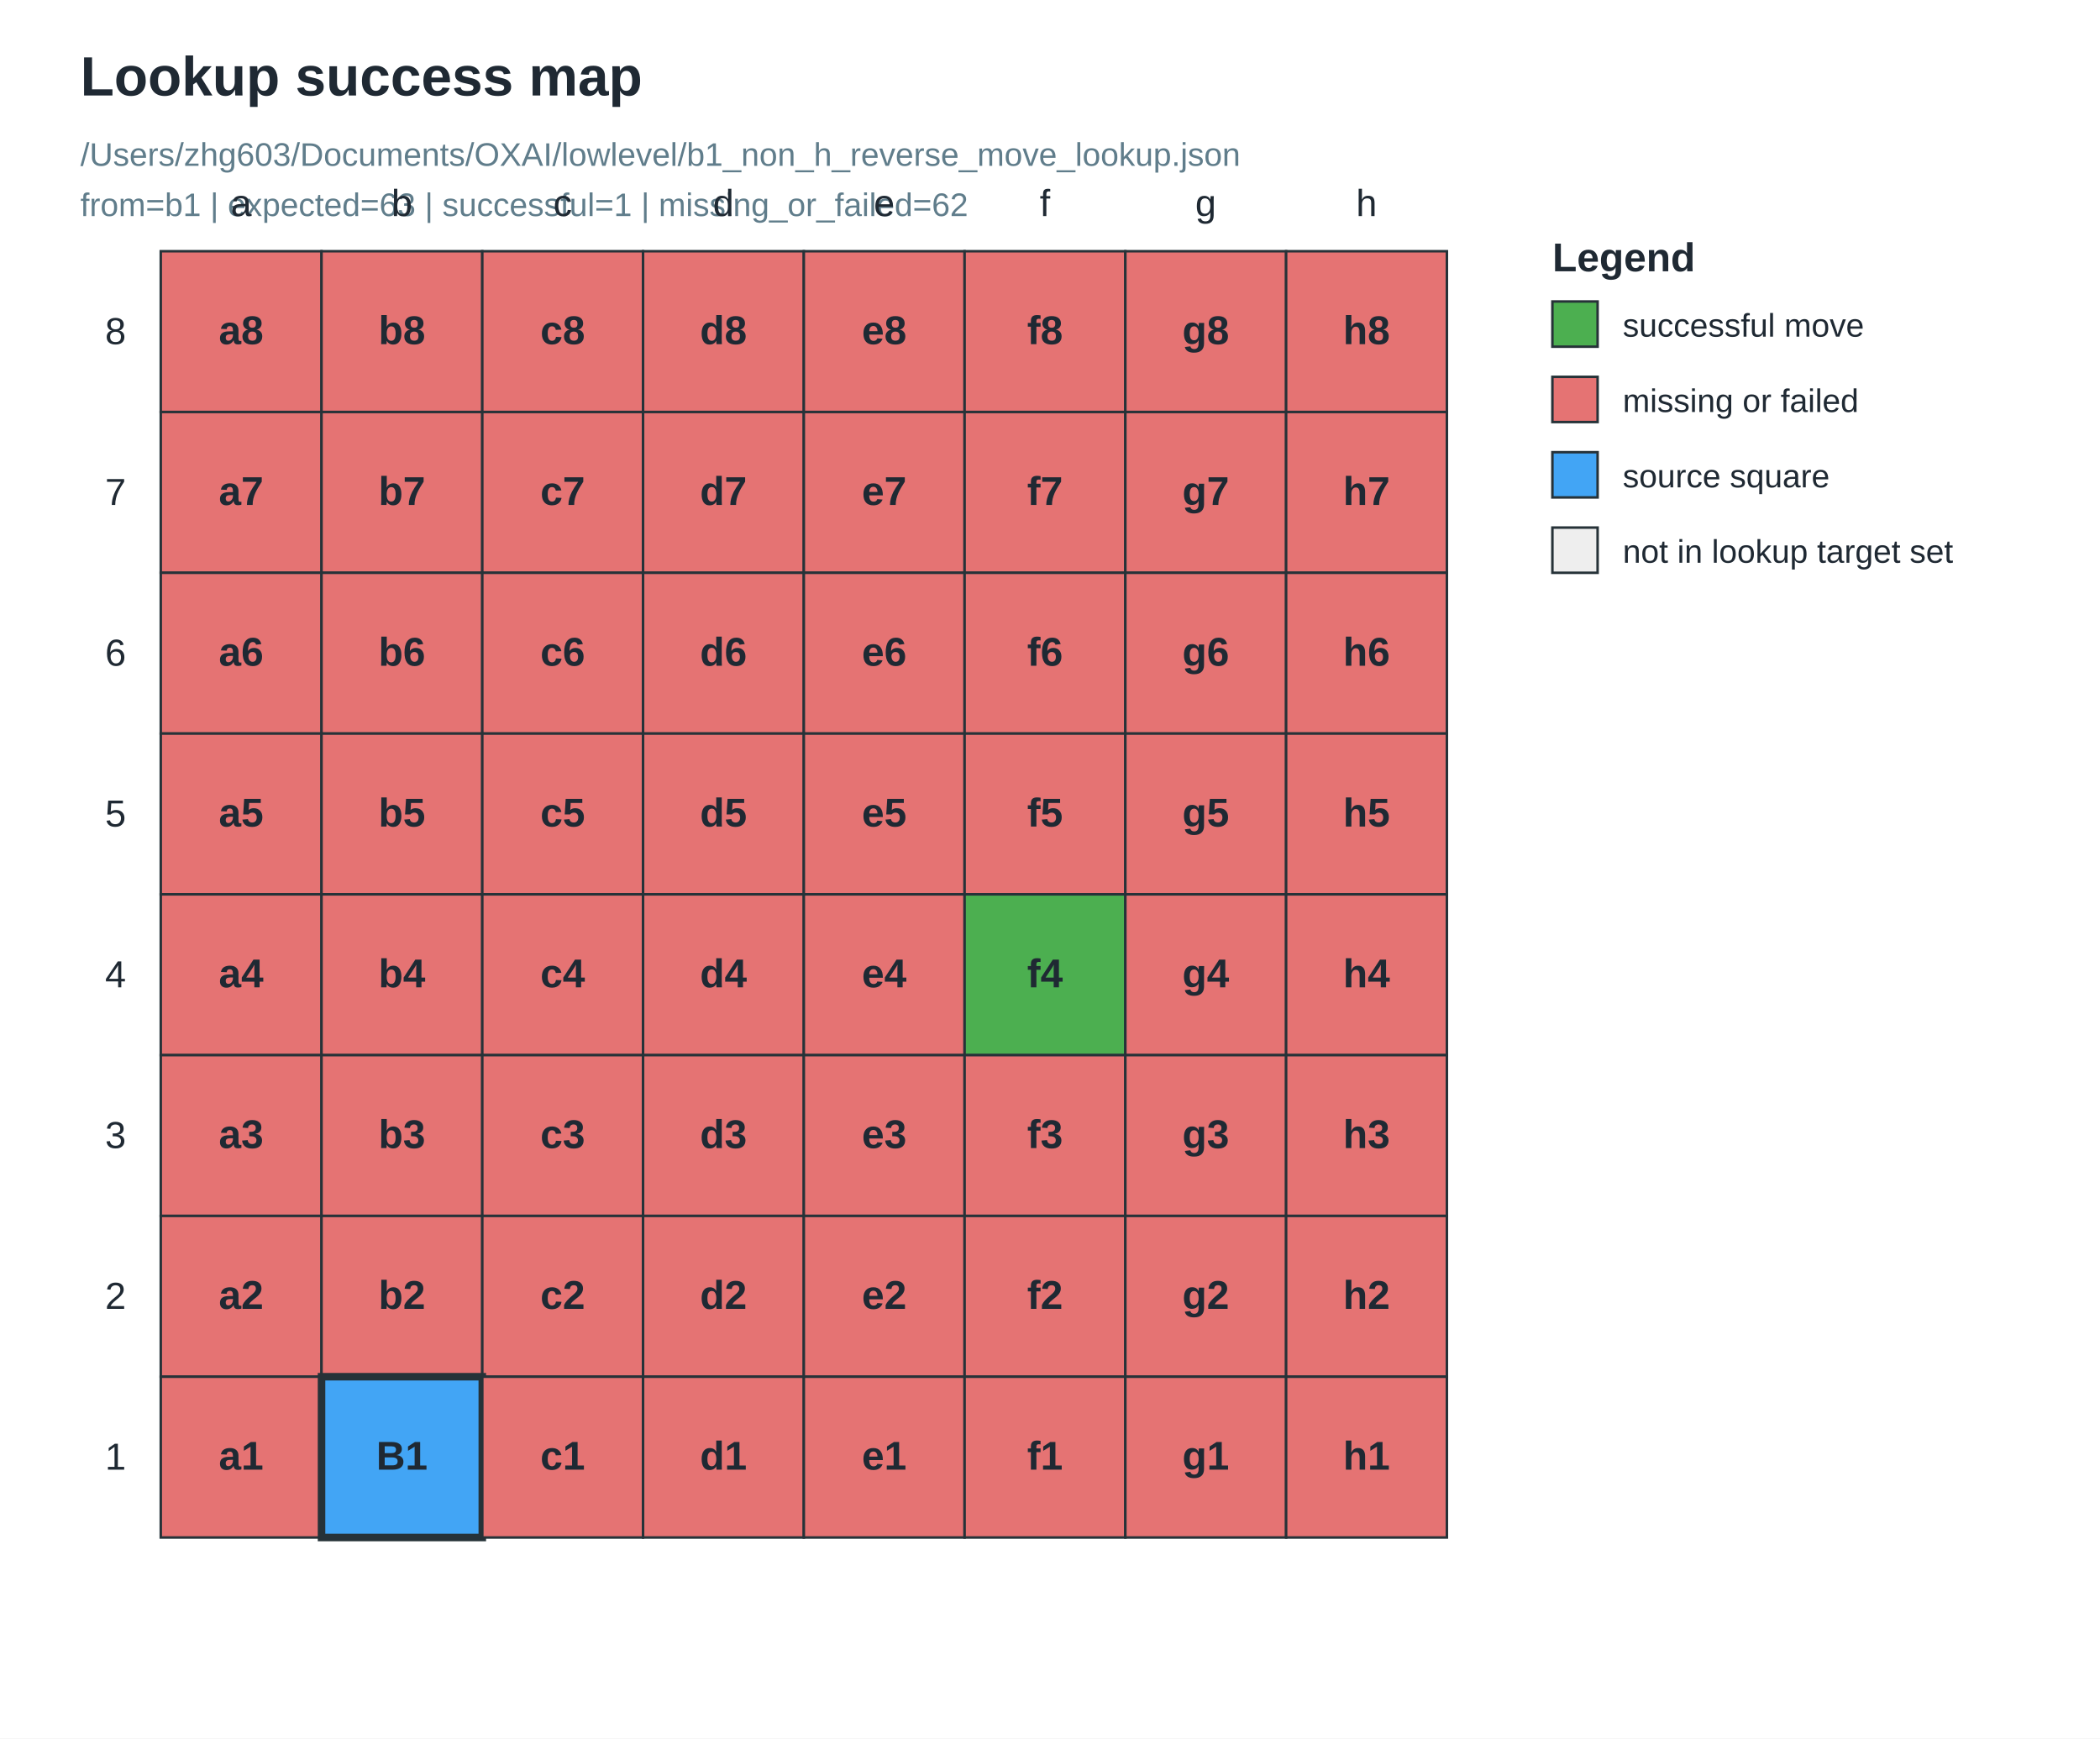
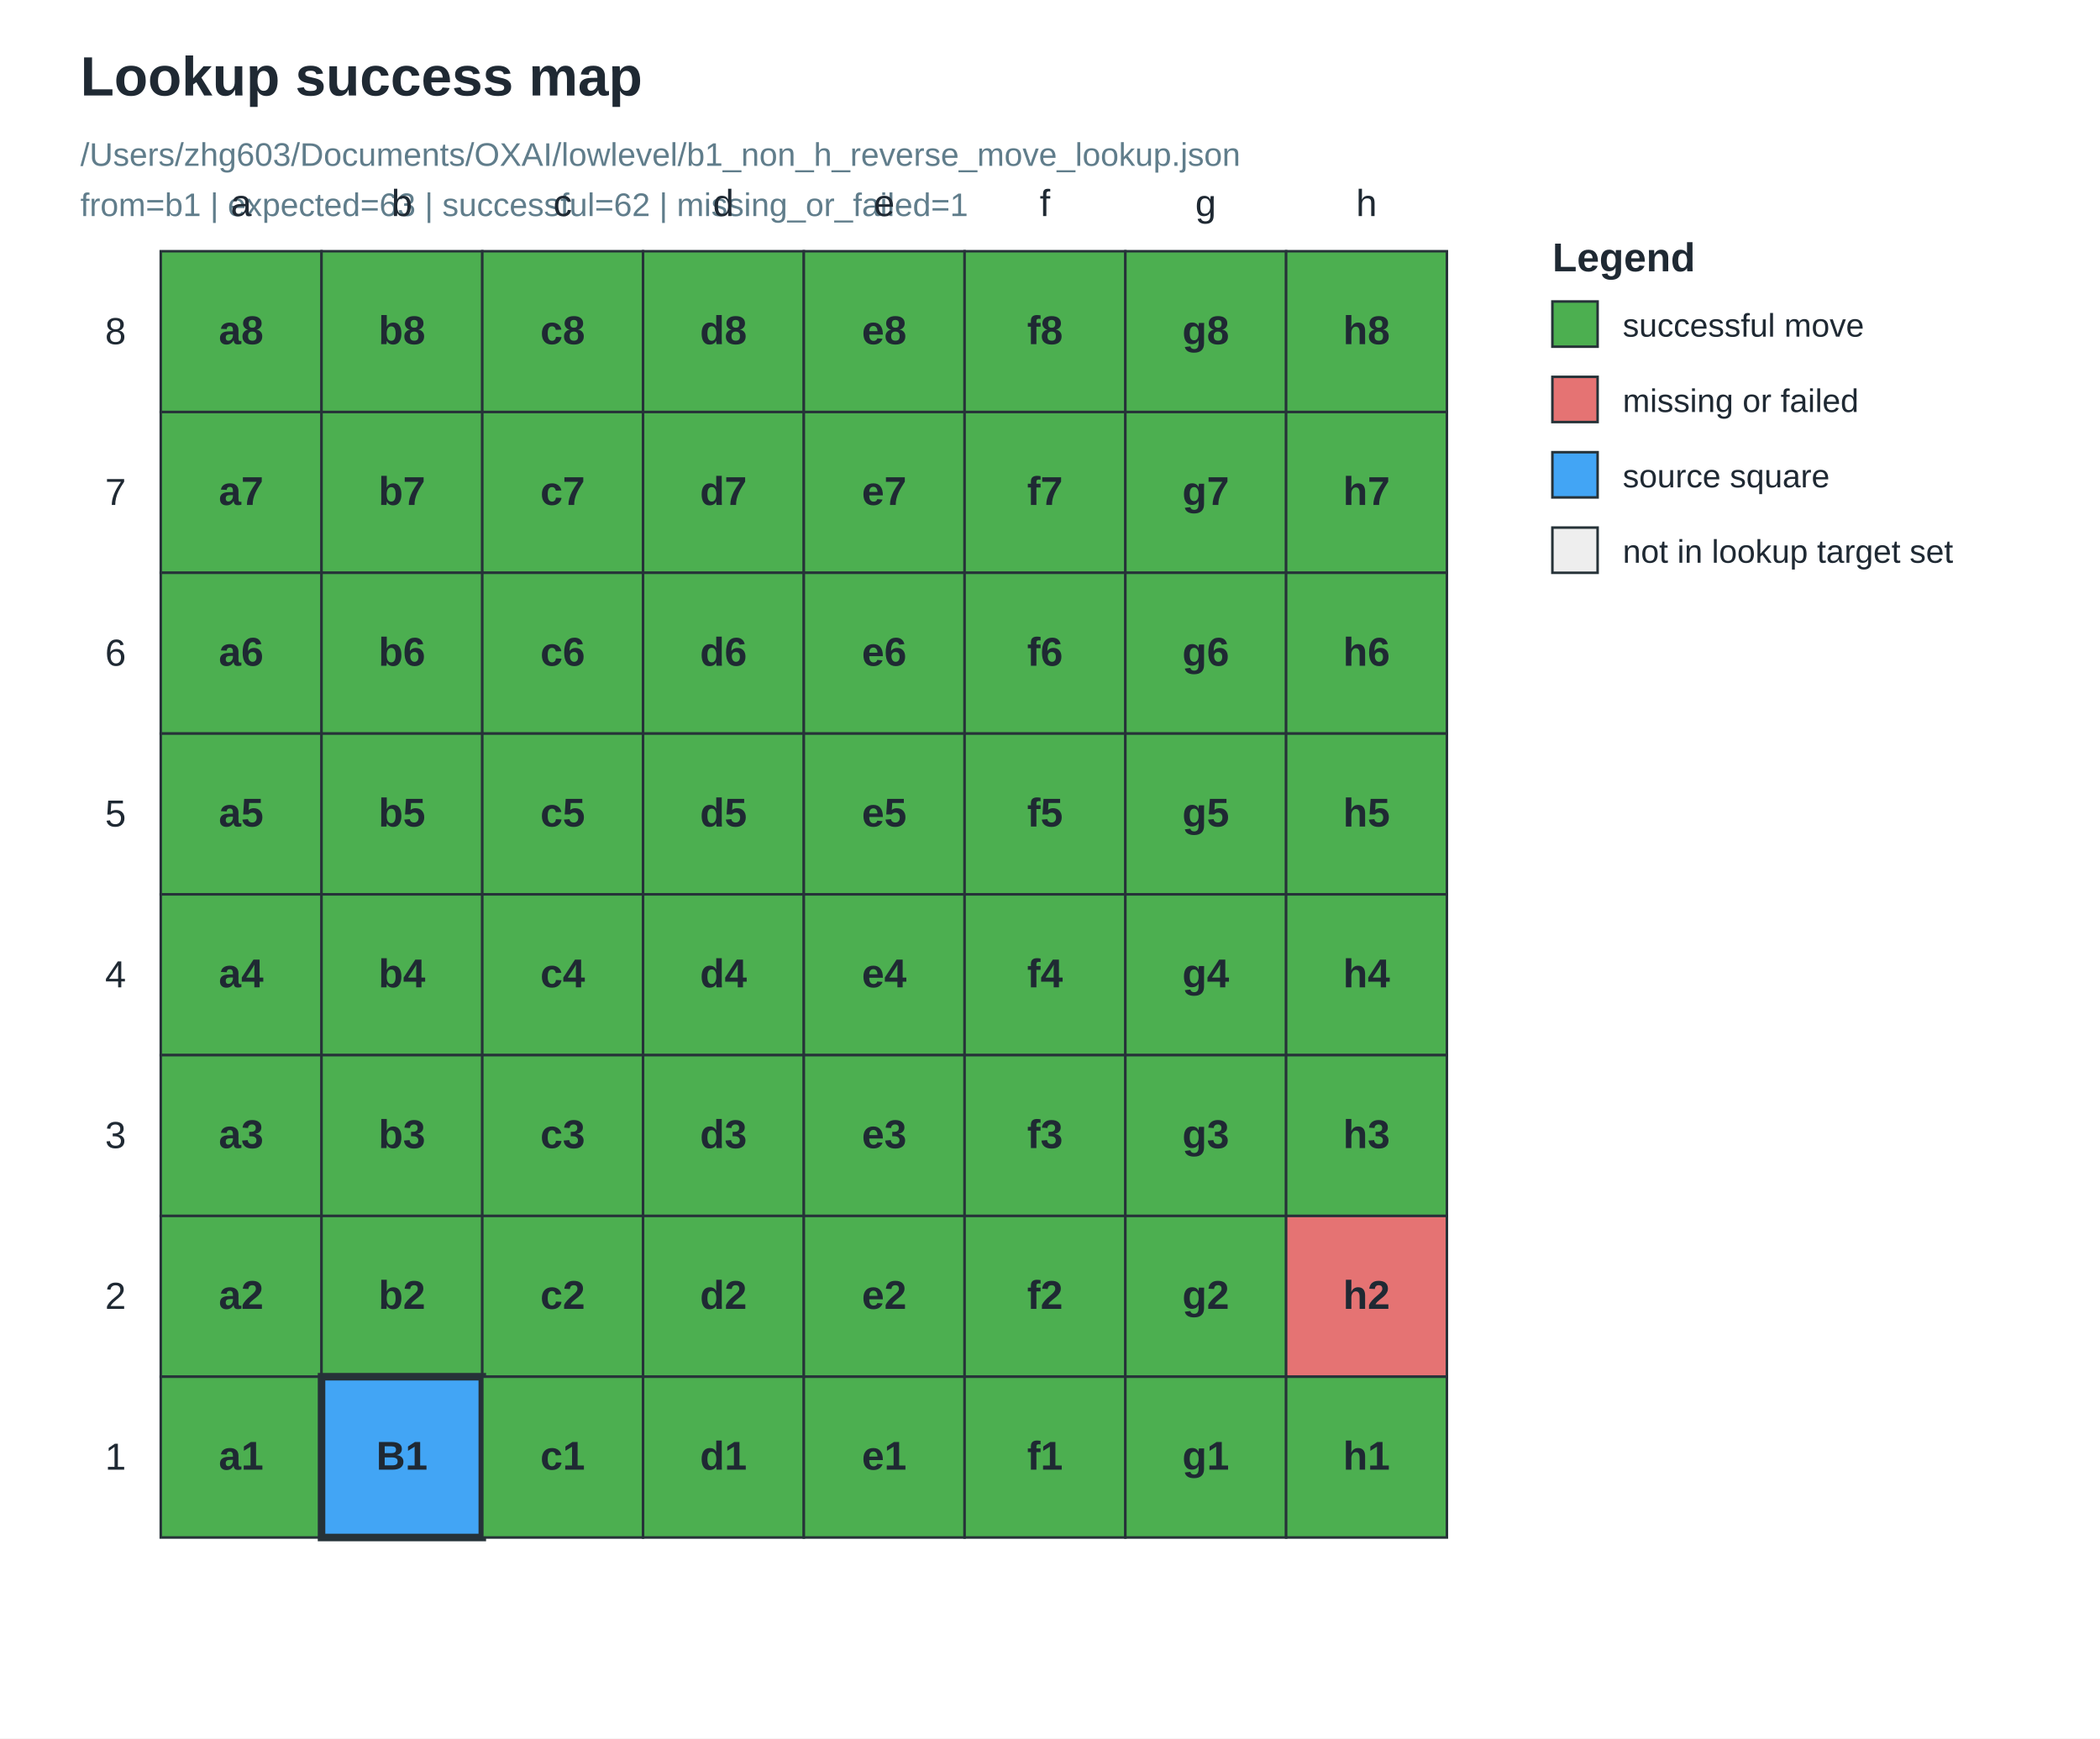
<svg xmlns="http://www.w3.org/2000/svg" width="836" height="692" viewBox="0 0 836 692">
  <rect width="100%" height="100%" fill="white" />
  <text x="32" y="38" font-family="Arial, sans-serif" font-size="22" font-weight="700" fill="#1f2933">Lookup success map</text>
  <text x="32" y="66" font-family="Arial, sans-serif" font-size="13" fill="#607d8b">/Users/zhg603/Documents/OXAI/lowlevel/b1_non_h_reverse_move_lookup.json</text>
-   <text x="32" y="86" font-family="Arial, sans-serif" font-size="13" fill="#607d8b">from=b1 | expected=63 | successful=1 | missing_or_failed=62</text>
+   <text x="32" y="86" font-family="Arial, sans-serif" font-size="13" fill="#607d8b">from=b1 | expected=63 | successful=62 | missing_or_failed=1</text>
  <text x="96.0" y="86" text-anchor="middle" font-family="Arial, sans-serif" font-size="15" fill="#1f2933">a</text>
  <text x="160.0" y="86" text-anchor="middle" font-family="Arial, sans-serif" font-size="15" fill="#1f2933">b</text>
  <text x="224.0" y="86" text-anchor="middle" font-family="Arial, sans-serif" font-size="15" fill="#1f2933">c</text>
  <text x="288.0" y="86" text-anchor="middle" font-family="Arial, sans-serif" font-size="15" fill="#1f2933">d</text>
  <text x="352.0" y="86" text-anchor="middle" font-family="Arial, sans-serif" font-size="15" fill="#1f2933">e</text>
  <text x="416.0" y="86" text-anchor="middle" font-family="Arial, sans-serif" font-size="15" fill="#1f2933">f</text>
  <text x="480.0" y="86" text-anchor="middle" font-family="Arial, sans-serif" font-size="15" fill="#1f2933">g</text>
  <text x="544.0" y="86" text-anchor="middle" font-family="Arial, sans-serif" font-size="15" fill="#1f2933">h</text>
  <text x="46" y="137.0" text-anchor="middle" font-family="Arial, sans-serif" font-size="15" fill="#1f2933">8</text>
  <text x="46" y="201.0" text-anchor="middle" font-family="Arial, sans-serif" font-size="15" fill="#1f2933">7</text>
  <text x="46" y="265.0" text-anchor="middle" font-family="Arial, sans-serif" font-size="15" fill="#1f2933">6</text>
  <text x="46" y="329.0" text-anchor="middle" font-family="Arial, sans-serif" font-size="15" fill="#1f2933">5</text>
  <text x="46" y="393.0" text-anchor="middle" font-family="Arial, sans-serif" font-size="15" fill="#1f2933">4</text>
  <text x="46" y="457.0" text-anchor="middle" font-family="Arial, sans-serif" font-size="15" fill="#1f2933">3</text>
  <text x="46" y="521.0" text-anchor="middle" font-family="Arial, sans-serif" font-size="15" fill="#1f2933">2</text>
  <text x="46" y="585.0" text-anchor="middle" font-family="Arial, sans-serif" font-size="15" fill="#1f2933">1</text>
-   <rect x="64" y="100" width="64" height="64" fill="#e57373" stroke="#263238" stroke-width="1">
+   <rect x="64" y="100" width="64" height="64" fill="#4caf50" stroke="#263238" stroke-width="1">
</rect>
  <text x="96.0" y="137.0" text-anchor="middle" font-family="Arial, sans-serif" font-size="16" font-weight="700" fill="#1f2933">a8</text>
-   <rect x="128" y="100" width="64" height="64" fill="#e57373" stroke="#263238" stroke-width="1">
+   <rect x="128" y="100" width="64" height="64" fill="#4caf50" stroke="#263238" stroke-width="1">
</rect>
  <text x="160.0" y="137.0" text-anchor="middle" font-family="Arial, sans-serif" font-size="16" font-weight="700" fill="#1f2933">b8</text>
-   <rect x="192" y="100" width="64" height="64" fill="#e57373" stroke="#263238" stroke-width="1">
+   <rect x="192" y="100" width="64" height="64" fill="#4caf50" stroke="#263238" stroke-width="1">
</rect>
  <text x="224.0" y="137.0" text-anchor="middle" font-family="Arial, sans-serif" font-size="16" font-weight="700" fill="#1f2933">c8</text>
-   <rect x="256" y="100" width="64" height="64" fill="#e57373" stroke="#263238" stroke-width="1">
+   <rect x="256" y="100" width="64" height="64" fill="#4caf50" stroke="#263238" stroke-width="1">
</rect>
  <text x="288.0" y="137.0" text-anchor="middle" font-family="Arial, sans-serif" font-size="16" font-weight="700" fill="#1f2933">d8</text>
-   <rect x="320" y="100" width="64" height="64" fill="#e57373" stroke="#263238" stroke-width="1">
+   <rect x="320" y="100" width="64" height="64" fill="#4caf50" stroke="#263238" stroke-width="1">
</rect>
  <text x="352.0" y="137.0" text-anchor="middle" font-family="Arial, sans-serif" font-size="16" font-weight="700" fill="#1f2933">e8</text>
-   <rect x="384" y="100" width="64" height="64" fill="#e57373" stroke="#263238" stroke-width="1">
+   <rect x="384" y="100" width="64" height="64" fill="#4caf50" stroke="#263238" stroke-width="1">
</rect>
  <text x="416.0" y="137.0" text-anchor="middle" font-family="Arial, sans-serif" font-size="16" font-weight="700" fill="#1f2933">f8</text>
-   <rect x="448" y="100" width="64" height="64" fill="#e57373" stroke="#263238" stroke-width="1">
+   <rect x="448" y="100" width="64" height="64" fill="#4caf50" stroke="#263238" stroke-width="1">
</rect>
  <text x="480.0" y="137.0" text-anchor="middle" font-family="Arial, sans-serif" font-size="16" font-weight="700" fill="#1f2933">g8</text>
-   <rect x="512" y="100" width="64" height="64" fill="#e57373" stroke="#263238" stroke-width="1">
+   <rect x="512" y="100" width="64" height="64" fill="#4caf50" stroke="#263238" stroke-width="1">
</rect>
  <text x="544.0" y="137.0" text-anchor="middle" font-family="Arial, sans-serif" font-size="16" font-weight="700" fill="#1f2933">h8</text>
-   <rect x="64" y="164" width="64" height="64" fill="#e57373" stroke="#263238" stroke-width="1">
+   <rect x="64" y="164" width="64" height="64" fill="#4caf50" stroke="#263238" stroke-width="1">
</rect>
  <text x="96.0" y="201.0" text-anchor="middle" font-family="Arial, sans-serif" font-size="16" font-weight="700" fill="#1f2933">a7</text>
-   <rect x="128" y="164" width="64" height="64" fill="#e57373" stroke="#263238" stroke-width="1">
+   <rect x="128" y="164" width="64" height="64" fill="#4caf50" stroke="#263238" stroke-width="1">
</rect>
  <text x="160.0" y="201.0" text-anchor="middle" font-family="Arial, sans-serif" font-size="16" font-weight="700" fill="#1f2933">b7</text>
-   <rect x="192" y="164" width="64" height="64" fill="#e57373" stroke="#263238" stroke-width="1">
+   <rect x="192" y="164" width="64" height="64" fill="#4caf50" stroke="#263238" stroke-width="1">
</rect>
  <text x="224.0" y="201.0" text-anchor="middle" font-family="Arial, sans-serif" font-size="16" font-weight="700" fill="#1f2933">c7</text>
-   <rect x="256" y="164" width="64" height="64" fill="#e57373" stroke="#263238" stroke-width="1">
+   <rect x="256" y="164" width="64" height="64" fill="#4caf50" stroke="#263238" stroke-width="1">
</rect>
  <text x="288.0" y="201.0" text-anchor="middle" font-family="Arial, sans-serif" font-size="16" font-weight="700" fill="#1f2933">d7</text>
-   <rect x="320" y="164" width="64" height="64" fill="#e57373" stroke="#263238" stroke-width="1">
+   <rect x="320" y="164" width="64" height="64" fill="#4caf50" stroke="#263238" stroke-width="1">
</rect>
  <text x="352.0" y="201.0" text-anchor="middle" font-family="Arial, sans-serif" font-size="16" font-weight="700" fill="#1f2933">e7</text>
-   <rect x="384" y="164" width="64" height="64" fill="#e57373" stroke="#263238" stroke-width="1">
+   <rect x="384" y="164" width="64" height="64" fill="#4caf50" stroke="#263238" stroke-width="1">
</rect>
  <text x="416.0" y="201.0" text-anchor="middle" font-family="Arial, sans-serif" font-size="16" font-weight="700" fill="#1f2933">f7</text>
-   <rect x="448" y="164" width="64" height="64" fill="#e57373" stroke="#263238" stroke-width="1">
+   <rect x="448" y="164" width="64" height="64" fill="#4caf50" stroke="#263238" stroke-width="1">
</rect>
  <text x="480.0" y="201.0" text-anchor="middle" font-family="Arial, sans-serif" font-size="16" font-weight="700" fill="#1f2933">g7</text>
-   <rect x="512" y="164" width="64" height="64" fill="#e57373" stroke="#263238" stroke-width="1">
+   <rect x="512" y="164" width="64" height="64" fill="#4caf50" stroke="#263238" stroke-width="1">
</rect>
  <text x="544.0" y="201.0" text-anchor="middle" font-family="Arial, sans-serif" font-size="16" font-weight="700" fill="#1f2933">h7</text>
-   <rect x="64" y="228" width="64" height="64" fill="#e57373" stroke="#263238" stroke-width="1">
+   <rect x="64" y="228" width="64" height="64" fill="#4caf50" stroke="#263238" stroke-width="1">
</rect>
  <text x="96.0" y="265.0" text-anchor="middle" font-family="Arial, sans-serif" font-size="16" font-weight="700" fill="#1f2933">a6</text>
-   <rect x="128" y="228" width="64" height="64" fill="#e57373" stroke="#263238" stroke-width="1">
+   <rect x="128" y="228" width="64" height="64" fill="#4caf50" stroke="#263238" stroke-width="1">
</rect>
  <text x="160.0" y="265.0" text-anchor="middle" font-family="Arial, sans-serif" font-size="16" font-weight="700" fill="#1f2933">b6</text>
-   <rect x="192" y="228" width="64" height="64" fill="#e57373" stroke="#263238" stroke-width="1">
+   <rect x="192" y="228" width="64" height="64" fill="#4caf50" stroke="#263238" stroke-width="1">
</rect>
  <text x="224.0" y="265.0" text-anchor="middle" font-family="Arial, sans-serif" font-size="16" font-weight="700" fill="#1f2933">c6</text>
-   <rect x="256" y="228" width="64" height="64" fill="#e57373" stroke="#263238" stroke-width="1">
+   <rect x="256" y="228" width="64" height="64" fill="#4caf50" stroke="#263238" stroke-width="1">
</rect>
  <text x="288.0" y="265.0" text-anchor="middle" font-family="Arial, sans-serif" font-size="16" font-weight="700" fill="#1f2933">d6</text>
-   <rect x="320" y="228" width="64" height="64" fill="#e57373" stroke="#263238" stroke-width="1">
+   <rect x="320" y="228" width="64" height="64" fill="#4caf50" stroke="#263238" stroke-width="1">
</rect>
  <text x="352.0" y="265.0" text-anchor="middle" font-family="Arial, sans-serif" font-size="16" font-weight="700" fill="#1f2933">e6</text>
-   <rect x="384" y="228" width="64" height="64" fill="#e57373" stroke="#263238" stroke-width="1">
+   <rect x="384" y="228" width="64" height="64" fill="#4caf50" stroke="#263238" stroke-width="1">
</rect>
  <text x="416.0" y="265.0" text-anchor="middle" font-family="Arial, sans-serif" font-size="16" font-weight="700" fill="#1f2933">f6</text>
-   <rect x="448" y="228" width="64" height="64" fill="#e57373" stroke="#263238" stroke-width="1">
+   <rect x="448" y="228" width="64" height="64" fill="#4caf50" stroke="#263238" stroke-width="1">
</rect>
  <text x="480.0" y="265.0" text-anchor="middle" font-family="Arial, sans-serif" font-size="16" font-weight="700" fill="#1f2933">g6</text>
-   <rect x="512" y="228" width="64" height="64" fill="#e57373" stroke="#263238" stroke-width="1">
+   <rect x="512" y="228" width="64" height="64" fill="#4caf50" stroke="#263238" stroke-width="1">
</rect>
  <text x="544.0" y="265.0" text-anchor="middle" font-family="Arial, sans-serif" font-size="16" font-weight="700" fill="#1f2933">h6</text>
-   <rect x="64" y="292" width="64" height="64" fill="#e57373" stroke="#263238" stroke-width="1">
+   <rect x="64" y="292" width="64" height="64" fill="#4caf50" stroke="#263238" stroke-width="1">
</rect>
  <text x="96.0" y="329.0" text-anchor="middle" font-family="Arial, sans-serif" font-size="16" font-weight="700" fill="#1f2933">a5</text>
-   <rect x="128" y="292" width="64" height="64" fill="#e57373" stroke="#263238" stroke-width="1">
+   <rect x="128" y="292" width="64" height="64" fill="#4caf50" stroke="#263238" stroke-width="1">
</rect>
  <text x="160.0" y="329.0" text-anchor="middle" font-family="Arial, sans-serif" font-size="16" font-weight="700" fill="#1f2933">b5</text>
-   <rect x="192" y="292" width="64" height="64" fill="#e57373" stroke="#263238" stroke-width="1">
+   <rect x="192" y="292" width="64" height="64" fill="#4caf50" stroke="#263238" stroke-width="1">
</rect>
  <text x="224.0" y="329.0" text-anchor="middle" font-family="Arial, sans-serif" font-size="16" font-weight="700" fill="#1f2933">c5</text>
-   <rect x="256" y="292" width="64" height="64" fill="#e57373" stroke="#263238" stroke-width="1">
+   <rect x="256" y="292" width="64" height="64" fill="#4caf50" stroke="#263238" stroke-width="1">
</rect>
  <text x="288.0" y="329.0" text-anchor="middle" font-family="Arial, sans-serif" font-size="16" font-weight="700" fill="#1f2933">d5</text>
-   <rect x="320" y="292" width="64" height="64" fill="#e57373" stroke="#263238" stroke-width="1">
+   <rect x="320" y="292" width="64" height="64" fill="#4caf50" stroke="#263238" stroke-width="1">
</rect>
  <text x="352.0" y="329.0" text-anchor="middle" font-family="Arial, sans-serif" font-size="16" font-weight="700" fill="#1f2933">e5</text>
-   <rect x="384" y="292" width="64" height="64" fill="#e57373" stroke="#263238" stroke-width="1">
+   <rect x="384" y="292" width="64" height="64" fill="#4caf50" stroke="#263238" stroke-width="1">
</rect>
  <text x="416.0" y="329.0" text-anchor="middle" font-family="Arial, sans-serif" font-size="16" font-weight="700" fill="#1f2933">f5</text>
-   <rect x="448" y="292" width="64" height="64" fill="#e57373" stroke="#263238" stroke-width="1">
+   <rect x="448" y="292" width="64" height="64" fill="#4caf50" stroke="#263238" stroke-width="1">
</rect>
  <text x="480.0" y="329.0" text-anchor="middle" font-family="Arial, sans-serif" font-size="16" font-weight="700" fill="#1f2933">g5</text>
-   <rect x="512" y="292" width="64" height="64" fill="#e57373" stroke="#263238" stroke-width="1">
+   <rect x="512" y="292" width="64" height="64" fill="#4caf50" stroke="#263238" stroke-width="1">
</rect>
  <text x="544.0" y="329.0" text-anchor="middle" font-family="Arial, sans-serif" font-size="16" font-weight="700" fill="#1f2933">h5</text>
-   <rect x="64" y="356" width="64" height="64" fill="#e57373" stroke="#263238" stroke-width="1">
+   <rect x="64" y="356" width="64" height="64" fill="#4caf50" stroke="#263238" stroke-width="1">
</rect>
  <text x="96.0" y="393.0" text-anchor="middle" font-family="Arial, sans-serif" font-size="16" font-weight="700" fill="#1f2933">a4</text>
-   <rect x="128" y="356" width="64" height="64" fill="#e57373" stroke="#263238" stroke-width="1">
+   <rect x="128" y="356" width="64" height="64" fill="#4caf50" stroke="#263238" stroke-width="1">
</rect>
  <text x="160.0" y="393.0" text-anchor="middle" font-family="Arial, sans-serif" font-size="16" font-weight="700" fill="#1f2933">b4</text>
-   <rect x="192" y="356" width="64" height="64" fill="#e57373" stroke="#263238" stroke-width="1">
+   <rect x="192" y="356" width="64" height="64" fill="#4caf50" stroke="#263238" stroke-width="1">
</rect>
  <text x="224.0" y="393.0" text-anchor="middle" font-family="Arial, sans-serif" font-size="16" font-weight="700" fill="#1f2933">c4</text>
-   <rect x="256" y="356" width="64" height="64" fill="#e57373" stroke="#263238" stroke-width="1">
+   <rect x="256" y="356" width="64" height="64" fill="#4caf50" stroke="#263238" stroke-width="1">
</rect>
  <text x="288.0" y="393.0" text-anchor="middle" font-family="Arial, sans-serif" font-size="16" font-weight="700" fill="#1f2933">d4</text>
-   <rect x="320" y="356" width="64" height="64" fill="#e57373" stroke="#263238" stroke-width="1">
+   <rect x="320" y="356" width="64" height="64" fill="#4caf50" stroke="#263238" stroke-width="1">
</rect>
  <text x="352.0" y="393.0" text-anchor="middle" font-family="Arial, sans-serif" font-size="16" font-weight="700" fill="#1f2933">e4</text>
  <rect x="384" y="356" width="64" height="64" fill="#4caf50" stroke="#263238" stroke-width="1">
</rect>
  <text x="416.0" y="393.0" text-anchor="middle" font-family="Arial, sans-serif" font-size="16" font-weight="700" fill="#1f2933">f4</text>
-   <rect x="448" y="356" width="64" height="64" fill="#e57373" stroke="#263238" stroke-width="1">
+   <rect x="448" y="356" width="64" height="64" fill="#4caf50" stroke="#263238" stroke-width="1">
</rect>
  <text x="480.0" y="393.0" text-anchor="middle" font-family="Arial, sans-serif" font-size="16" font-weight="700" fill="#1f2933">g4</text>
-   <rect x="512" y="356" width="64" height="64" fill="#e57373" stroke="#263238" stroke-width="1">
+   <rect x="512" y="356" width="64" height="64" fill="#4caf50" stroke="#263238" stroke-width="1">
</rect>
  <text x="544.0" y="393.0" text-anchor="middle" font-family="Arial, sans-serif" font-size="16" font-weight="700" fill="#1f2933">h4</text>
-   <rect x="64" y="420" width="64" height="64" fill="#e57373" stroke="#263238" stroke-width="1">
+   <rect x="64" y="420" width="64" height="64" fill="#4caf50" stroke="#263238" stroke-width="1">
</rect>
  <text x="96.0" y="457.0" text-anchor="middle" font-family="Arial, sans-serif" font-size="16" font-weight="700" fill="#1f2933">a3</text>
-   <rect x="128" y="420" width="64" height="64" fill="#e57373" stroke="#263238" stroke-width="1">
+   <rect x="128" y="420" width="64" height="64" fill="#4caf50" stroke="#263238" stroke-width="1">
</rect>
  <text x="160.0" y="457.0" text-anchor="middle" font-family="Arial, sans-serif" font-size="16" font-weight="700" fill="#1f2933">b3</text>
-   <rect x="192" y="420" width="64" height="64" fill="#e57373" stroke="#263238" stroke-width="1">
+   <rect x="192" y="420" width="64" height="64" fill="#4caf50" stroke="#263238" stroke-width="1">
</rect>
  <text x="224.0" y="457.0" text-anchor="middle" font-family="Arial, sans-serif" font-size="16" font-weight="700" fill="#1f2933">c3</text>
-   <rect x="256" y="420" width="64" height="64" fill="#e57373" stroke="#263238" stroke-width="1">
+   <rect x="256" y="420" width="64" height="64" fill="#4caf50" stroke="#263238" stroke-width="1">
</rect>
  <text x="288.0" y="457.0" text-anchor="middle" font-family="Arial, sans-serif" font-size="16" font-weight="700" fill="#1f2933">d3</text>
-   <rect x="320" y="420" width="64" height="64" fill="#e57373" stroke="#263238" stroke-width="1">
+   <rect x="320" y="420" width="64" height="64" fill="#4caf50" stroke="#263238" stroke-width="1">
</rect>
  <text x="352.0" y="457.0" text-anchor="middle" font-family="Arial, sans-serif" font-size="16" font-weight="700" fill="#1f2933">e3</text>
-   <rect x="384" y="420" width="64" height="64" fill="#e57373" stroke="#263238" stroke-width="1">
+   <rect x="384" y="420" width="64" height="64" fill="#4caf50" stroke="#263238" stroke-width="1">
</rect>
  <text x="416.0" y="457.0" text-anchor="middle" font-family="Arial, sans-serif" font-size="16" font-weight="700" fill="#1f2933">f3</text>
-   <rect x="448" y="420" width="64" height="64" fill="#e57373" stroke="#263238" stroke-width="1">
+   <rect x="448" y="420" width="64" height="64" fill="#4caf50" stroke="#263238" stroke-width="1">
</rect>
  <text x="480.0" y="457.0" text-anchor="middle" font-family="Arial, sans-serif" font-size="16" font-weight="700" fill="#1f2933">g3</text>
-   <rect x="512" y="420" width="64" height="64" fill="#e57373" stroke="#263238" stroke-width="1">
+   <rect x="512" y="420" width="64" height="64" fill="#4caf50" stroke="#263238" stroke-width="1">
</rect>
  <text x="544.0" y="457.0" text-anchor="middle" font-family="Arial, sans-serif" font-size="16" font-weight="700" fill="#1f2933">h3</text>
-   <rect x="64" y="484" width="64" height="64" fill="#e57373" stroke="#263238" stroke-width="1">
+   <rect x="64" y="484" width="64" height="64" fill="#4caf50" stroke="#263238" stroke-width="1">
</rect>
  <text x="96.0" y="521.0" text-anchor="middle" font-family="Arial, sans-serif" font-size="16" font-weight="700" fill="#1f2933">a2</text>
-   <rect x="128" y="484" width="64" height="64" fill="#e57373" stroke="#263238" stroke-width="1">
+   <rect x="128" y="484" width="64" height="64" fill="#4caf50" stroke="#263238" stroke-width="1">
</rect>
  <text x="160.0" y="521.0" text-anchor="middle" font-family="Arial, sans-serif" font-size="16" font-weight="700" fill="#1f2933">b2</text>
-   <rect x="192" y="484" width="64" height="64" fill="#e57373" stroke="#263238" stroke-width="1">
+   <rect x="192" y="484" width="64" height="64" fill="#4caf50" stroke="#263238" stroke-width="1">
</rect>
  <text x="224.0" y="521.0" text-anchor="middle" font-family="Arial, sans-serif" font-size="16" font-weight="700" fill="#1f2933">c2</text>
-   <rect x="256" y="484" width="64" height="64" fill="#e57373" stroke="#263238" stroke-width="1">
+   <rect x="256" y="484" width="64" height="64" fill="#4caf50" stroke="#263238" stroke-width="1">
</rect>
  <text x="288.0" y="521.0" text-anchor="middle" font-family="Arial, sans-serif" font-size="16" font-weight="700" fill="#1f2933">d2</text>
-   <rect x="320" y="484" width="64" height="64" fill="#e57373" stroke="#263238" stroke-width="1">
+   <rect x="320" y="484" width="64" height="64" fill="#4caf50" stroke="#263238" stroke-width="1">
</rect>
  <text x="352.0" y="521.0" text-anchor="middle" font-family="Arial, sans-serif" font-size="16" font-weight="700" fill="#1f2933">e2</text>
-   <rect x="384" y="484" width="64" height="64" fill="#e57373" stroke="#263238" stroke-width="1">
+   <rect x="384" y="484" width="64" height="64" fill="#4caf50" stroke="#263238" stroke-width="1">
</rect>
  <text x="416.0" y="521.0" text-anchor="middle" font-family="Arial, sans-serif" font-size="16" font-weight="700" fill="#1f2933">f2</text>
-   <rect x="448" y="484" width="64" height="64" fill="#e57373" stroke="#263238" stroke-width="1">
+   <rect x="448" y="484" width="64" height="64" fill="#4caf50" stroke="#263238" stroke-width="1">
</rect>
  <text x="480.0" y="521.0" text-anchor="middle" font-family="Arial, sans-serif" font-size="16" font-weight="700" fill="#1f2933">g2</text>
  <rect x="512" y="484" width="64" height="64" fill="#e57373" stroke="#263238" stroke-width="1">
</rect>
  <text x="544.0" y="521.0" text-anchor="middle" font-family="Arial, sans-serif" font-size="16" font-weight="700" fill="#1f2933">h2</text>
-   <rect x="64" y="548" width="64" height="64" fill="#e57373" stroke="#263238" stroke-width="1">
+   <rect x="64" y="548" width="64" height="64" fill="#4caf50" stroke="#263238" stroke-width="1">
</rect>
  <text x="96.0" y="585.0" text-anchor="middle" font-family="Arial, sans-serif" font-size="16" font-weight="700" fill="#1f2933">a1</text>
  <rect x="128" y="548" width="64" height="64" fill="#42a5f5" stroke="#263238" stroke-width="3">
</rect>
  <text x="160.0" y="585.0" text-anchor="middle" font-family="Arial, sans-serif" font-size="16" font-weight="700" fill="#1f2933">B1</text>
-   <rect x="192" y="548" width="64" height="64" fill="#e57373" stroke="#263238" stroke-width="1">
+   <rect x="192" y="548" width="64" height="64" fill="#4caf50" stroke="#263238" stroke-width="1">
</rect>
  <text x="224.0" y="585.0" text-anchor="middle" font-family="Arial, sans-serif" font-size="16" font-weight="700" fill="#1f2933">c1</text>
-   <rect x="256" y="548" width="64" height="64" fill="#e57373" stroke="#263238" stroke-width="1">
+   <rect x="256" y="548" width="64" height="64" fill="#4caf50" stroke="#263238" stroke-width="1">
</rect>
  <text x="288.0" y="585.0" text-anchor="middle" font-family="Arial, sans-serif" font-size="16" font-weight="700" fill="#1f2933">d1</text>
-   <rect x="320" y="548" width="64" height="64" fill="#e57373" stroke="#263238" stroke-width="1">
+   <rect x="320" y="548" width="64" height="64" fill="#4caf50" stroke="#263238" stroke-width="1">
</rect>
  <text x="352.0" y="585.0" text-anchor="middle" font-family="Arial, sans-serif" font-size="16" font-weight="700" fill="#1f2933">e1</text>
-   <rect x="384" y="548" width="64" height="64" fill="#e57373" stroke="#263238" stroke-width="1">
+   <rect x="384" y="548" width="64" height="64" fill="#4caf50" stroke="#263238" stroke-width="1">
</rect>
  <text x="416.0" y="585.0" text-anchor="middle" font-family="Arial, sans-serif" font-size="16" font-weight="700" fill="#1f2933">f1</text>
-   <rect x="448" y="548" width="64" height="64" fill="#e57373" stroke="#263238" stroke-width="1">
+   <rect x="448" y="548" width="64" height="64" fill="#4caf50" stroke="#263238" stroke-width="1">
</rect>
  <text x="480.0" y="585.0" text-anchor="middle" font-family="Arial, sans-serif" font-size="16" font-weight="700" fill="#1f2933">g1</text>
-   <rect x="512" y="548" width="64" height="64" fill="#e57373" stroke="#263238" stroke-width="1">
+   <rect x="512" y="548" width="64" height="64" fill="#4caf50" stroke="#263238" stroke-width="1">
</rect>
  <text x="544.0" y="585.0" text-anchor="middle" font-family="Arial, sans-serif" font-size="16" font-weight="700" fill="#1f2933">h1</text>
  <text x="618" y="108" font-family="Arial, sans-serif" font-size="16" font-weight="700" fill="#1f2933">Legend</text>
  <rect x="618" y="120" width="18" height="18" fill="#4caf50" stroke="#263238" stroke-width="1" />
  <text x="646" y="134" font-family="Arial, sans-serif" font-size="13" fill="#1f2933">successful move</text>
  <rect x="618" y="150" width="18" height="18" fill="#e57373" stroke="#263238" stroke-width="1" />
  <text x="646" y="164" font-family="Arial, sans-serif" font-size="13" fill="#1f2933">missing or failed</text>
  <rect x="618" y="180" width="18" height="18" fill="#42a5f5" stroke="#263238" stroke-width="1" />
  <text x="646" y="194" font-family="Arial, sans-serif" font-size="13" fill="#1f2933">source square</text>
  <rect x="618" y="210" width="18" height="18" fill="#eeeeee" stroke="#263238" stroke-width="1" />
  <text x="646" y="224" font-family="Arial, sans-serif" font-size="13" fill="#1f2933">not in lookup target set</text>
</svg>
